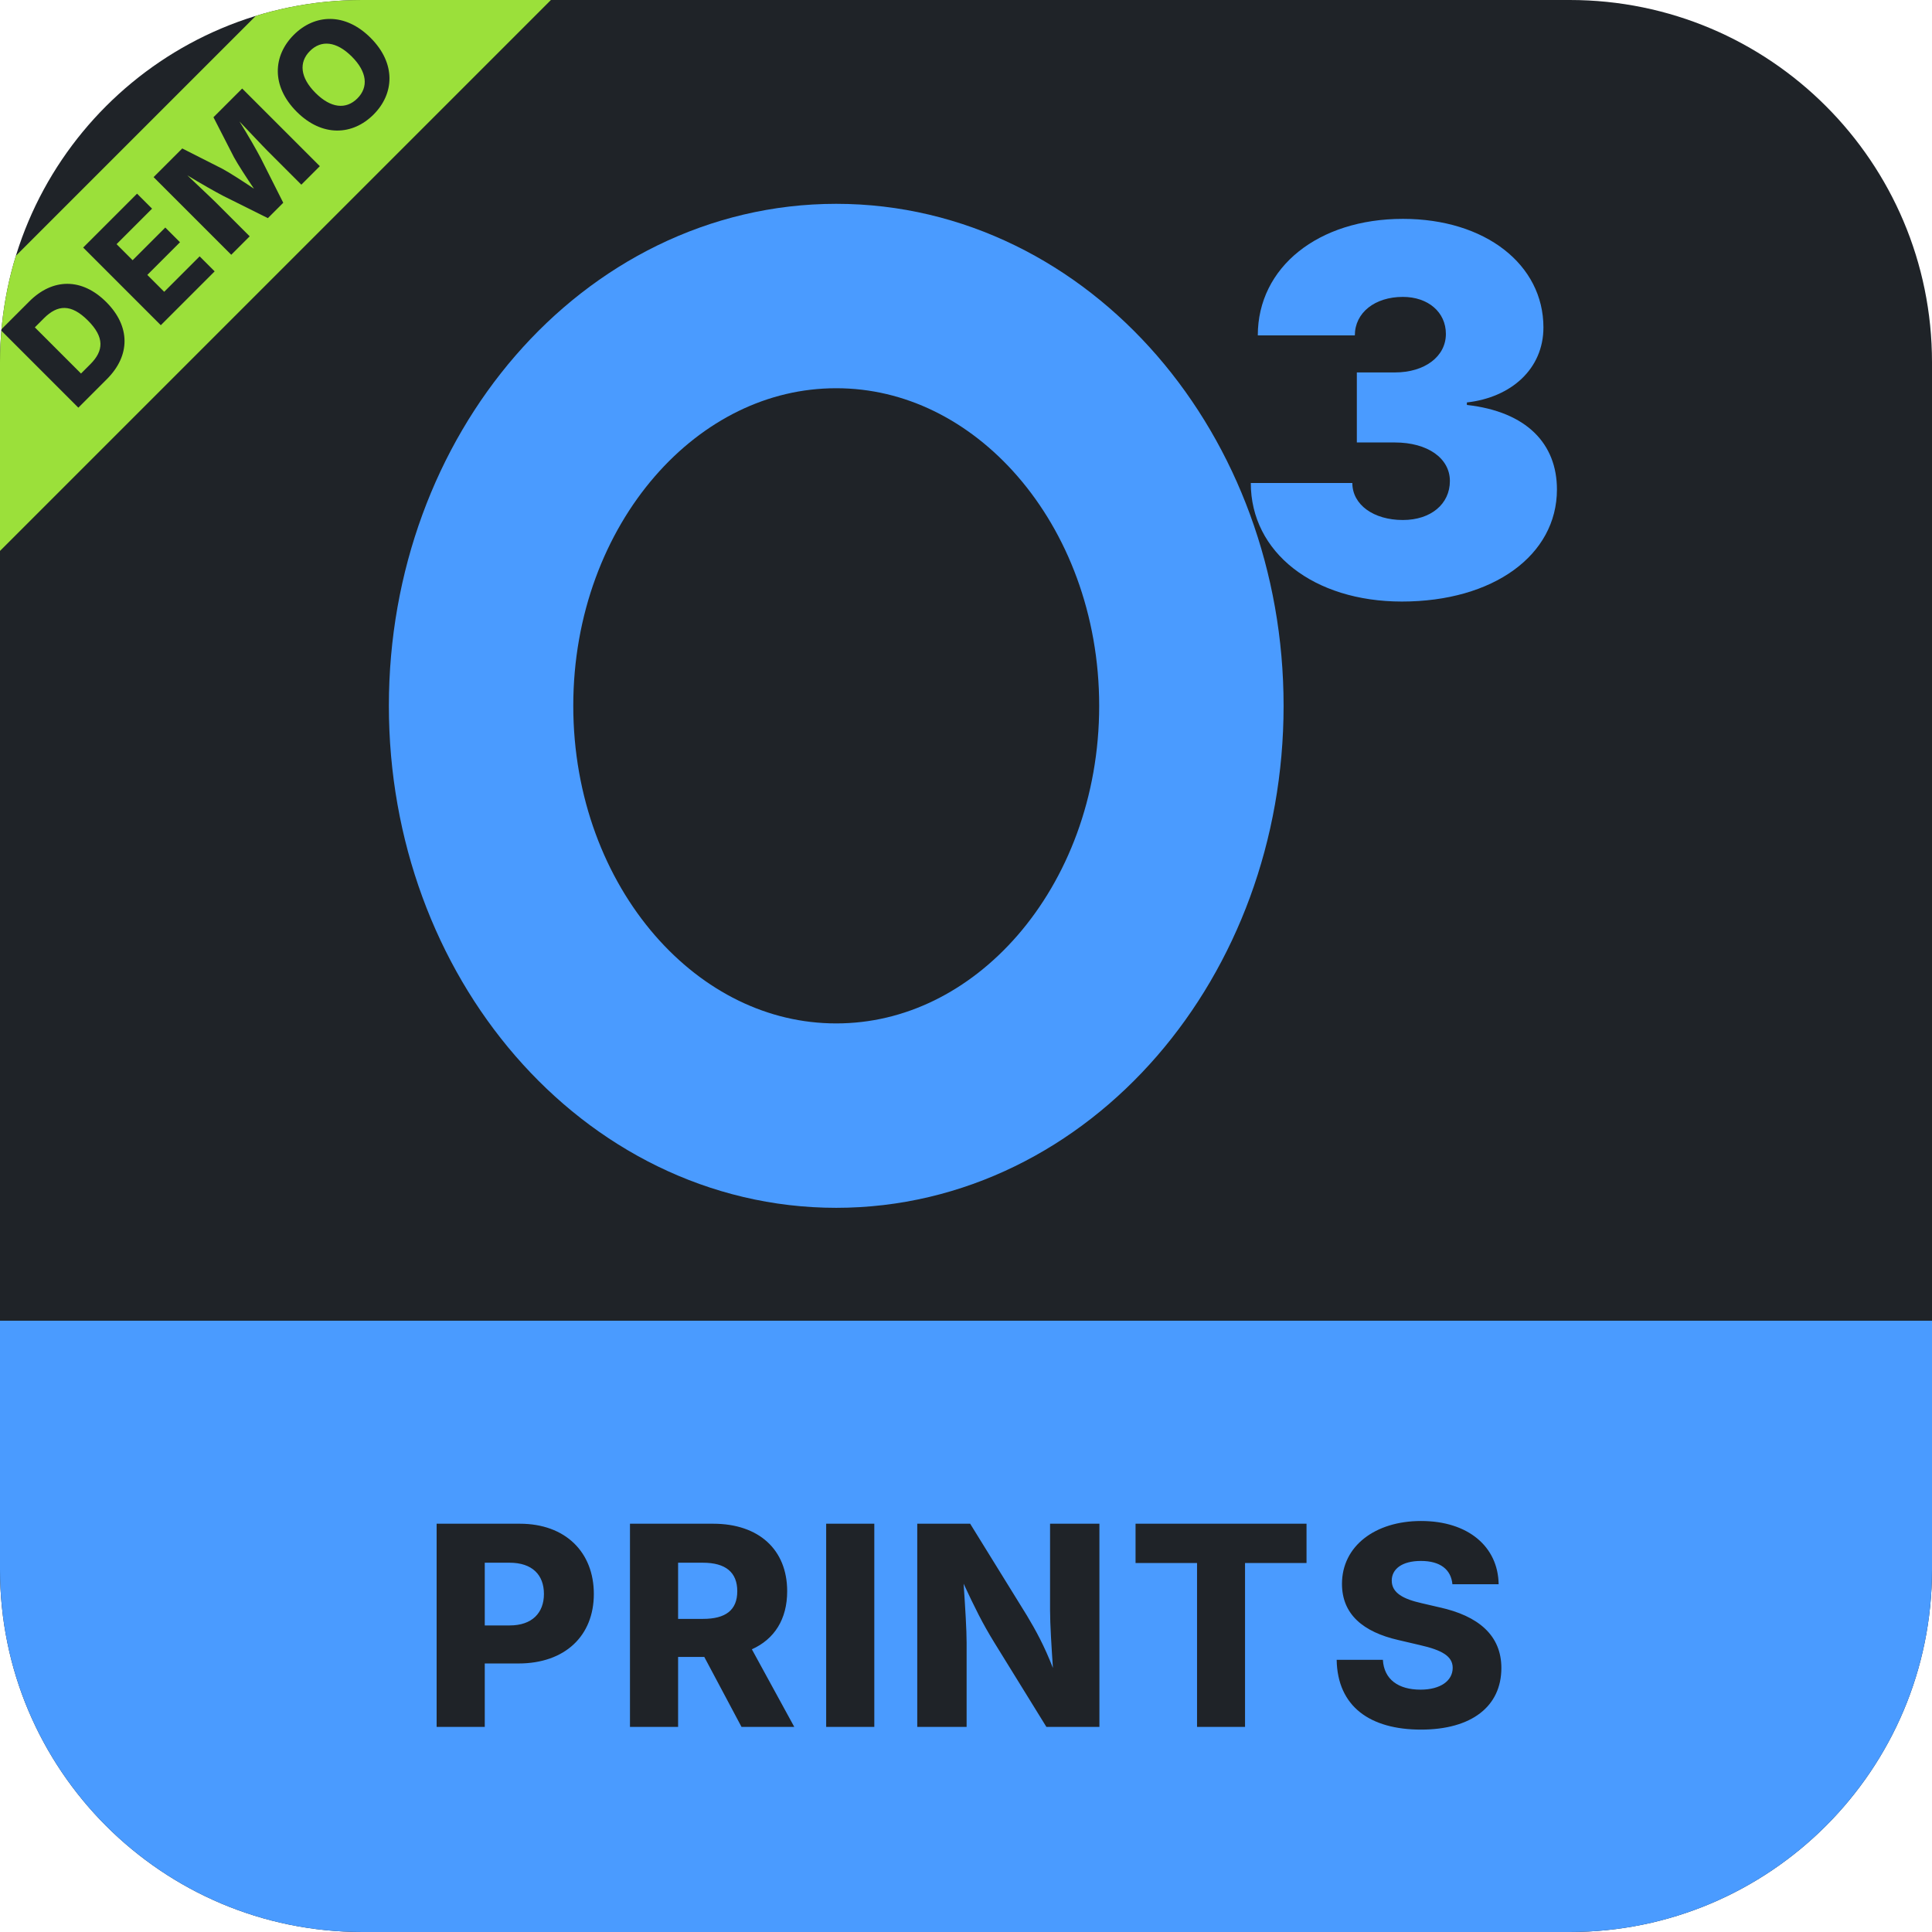
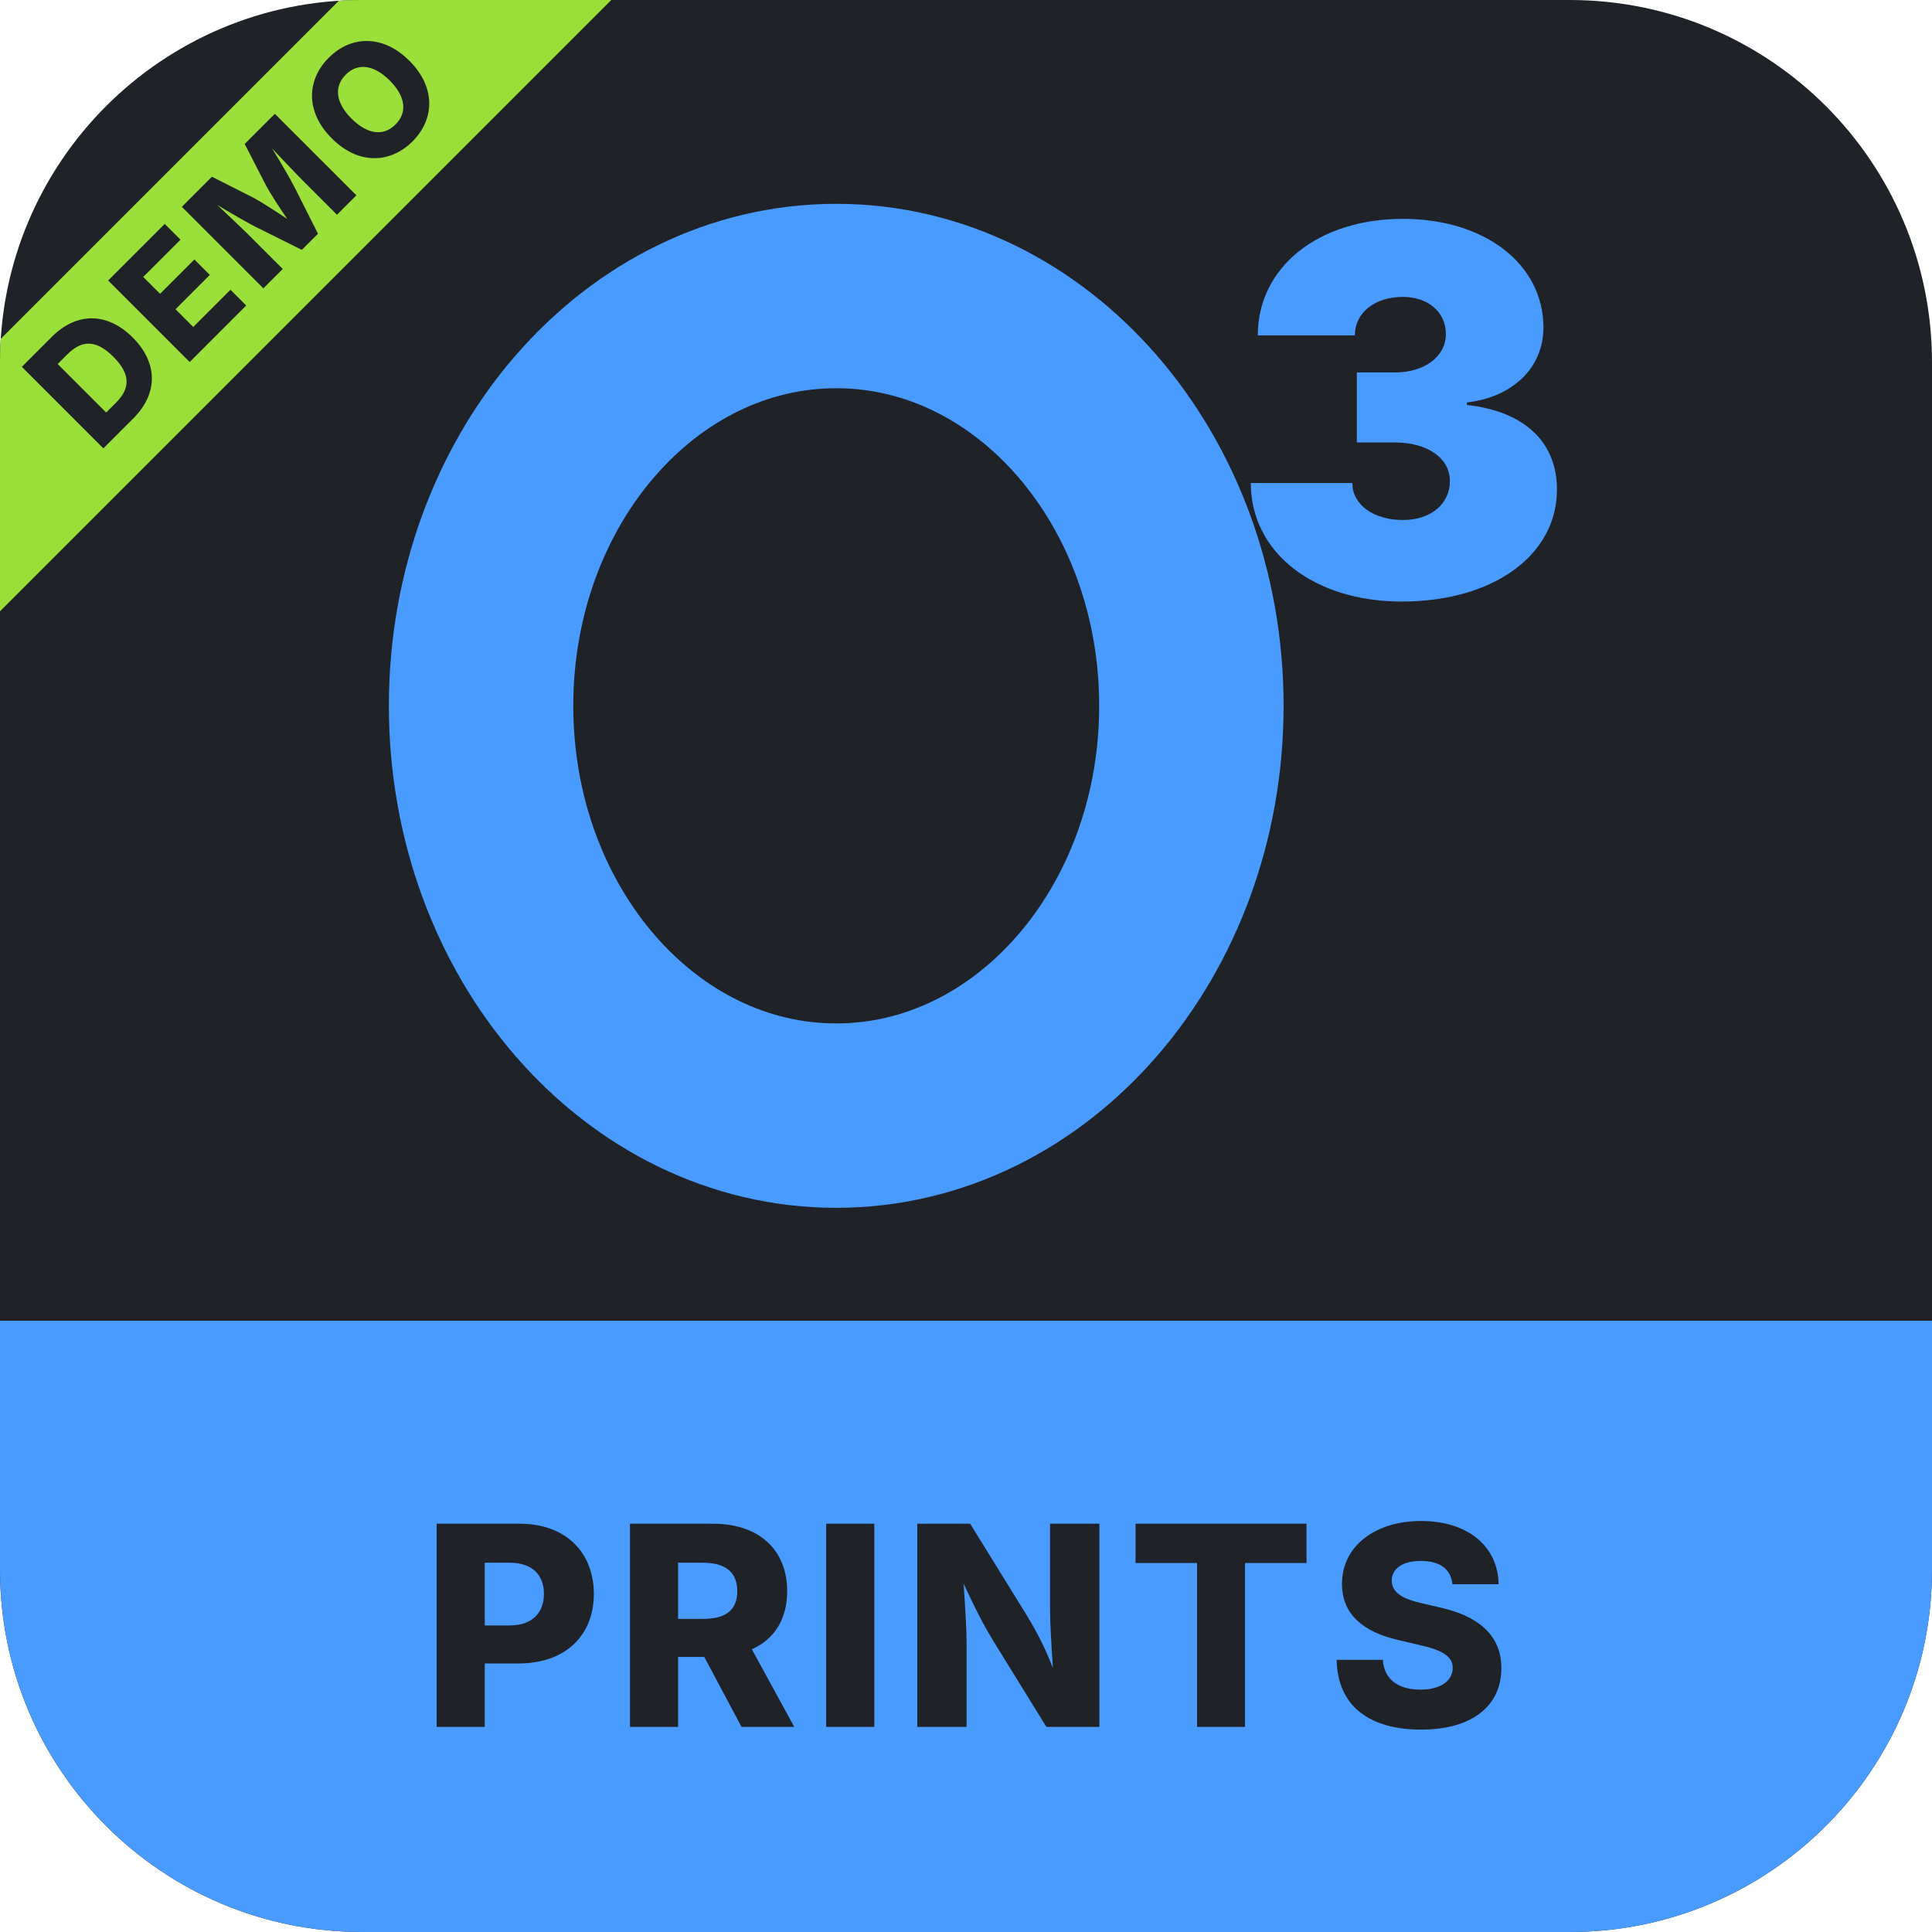
<svg xmlns="http://www.w3.org/2000/svg" viewBox="0 0 512 512">
  <defs>
    <clipPath id="t">
      <rect width="512" height="512" rx="96" />
    </clipPath>
  </defs>
  <rect width="512" height="512" rx="96" fill="#1F2328" />
  <ellipse cx="221.61" cy="187.05" rx="94.12" ry="108.6" fill="none" stroke="#4A9BFF" stroke-width="48.87" />
  <path fill="#4A9BFF" d="M371.509 159.416C395.702 159.416 412.605 147.153 412.605 129.72C412.605 117.657 404.651 109.106 388.742 107.316V106.653C400.475 105.328 409.025 97.771 409.025 86.768C409.025 70.131 393.647 58.001 371.774 58.001C349.37 58.001 333.329 70.794 333.329 88.889H359.047C359.047 82.857 364.35 78.682 371.774 78.682C378.468 78.682 383.175 82.725 383.175 88.492C383.175 94.457 377.607 98.699 369.653 98.699H359.577V117.259H369.653C378.336 117.259 384.235 121.435 384.235 127.467C384.235 133.565 379.198 137.807 371.774 137.807C364.018 137.807 358.384 133.764 358.384 127.997H331.473C331.473 146.424 348.177 159.416 371.509 159.416Z" />
  <path d="M0 350H512V416a96 96 0 0 1-96 96H96a96 96 0 0 1-96-96Z" fill="#4A9BFF" />
  <path fill="#1F2328" d="M115.712 457.64H128.467V440.838H137.392C149.749 440.838 157.373 433.503 157.373 422.411C157.373 411.39 149.894 403.802 137.753 403.802H115.712ZM128.467 430.757V414.136H135.043C141.041 414.136 144.148 417.352 144.148 422.411C144.148 427.397 141.041 430.757 135.079 430.757ZM166.949 457.64H179.704V439.104H186.642L196.506 457.64H210.489L199.252 437.08C205.214 434.407 208.61 429.131 208.61 421.688C208.61 410.703 201.131 403.802 188.99 403.802H166.949ZM179.704 429.023V414.136H186.28C192.278 414.136 195.386 416.665 195.386 421.688C195.386 426.71 192.278 429.023 186.316 429.023ZM231.7 403.802H218.945V457.64H231.7ZM243.083 457.64H256.163V435.346C256.163 431.95 255.802 426.096 255.368 419.701C258.367 426.132 260.354 430.179 263.534 435.346L277.301 457.64H291.356V403.802H278.276V426.71C278.276 430.468 278.674 436.647 279.035 442.031C276.759 436.177 274.519 432.094 272.134 428.119L257.103 403.802H243.083ZM300.933 414.208H317.229V457.64H329.947V414.208H346.243V403.802H300.933ZM376.596 458.363C389.929 458.363 397.878 452.256 397.878 442.031C397.878 433.431 391.844 428.228 381.438 425.952L376.776 424.868C371.971 423.784 368.827 422.194 368.827 418.869C368.827 415.87 371.465 413.666 376.56 413.666C381.69 413.666 384.545 415.943 384.906 419.845H397.155C397.011 409.872 389.062 403.079 376.596 403.079C364.383 403.079 355.639 409.764 355.639 419.737C355.639 427.83 361.275 432.492 370.562 434.623L376.271 435.96C382.16 437.297 384.979 438.923 384.979 441.994C384.979 445.427 381.727 447.776 376.451 447.776C370.634 447.776 366.768 445.102 366.479 439.863H354.229C354.446 452.292 363.118 458.363 376.596 458.363Z" />
  <g clip-path="url(#t)">
-     <path d="M0 72L72 0H146L0 146Z" fill="#9BE03A" />
-     <g transform="translate(54.5 54.5) rotate(-45)">
-       <path fill="#1F2328" d="M-51.008 14.0C-42.16 14.0 -36.691 8.531 -36.691 -0.551C-36.691 -9.633 -42.16 -15.102 -51.008 -15.102H-61.711V14.0ZM-54.816 8.102V-9.203H-51.398C-46.301 -9.203 -43.586 -6.859 -43.586 -0.551C-43.586 5.758 -46.301 8.102 -51.301 8.102ZM-30.805 14.0H-10.629V8.375H-23.91V2.047H-11.664V-3.461H-23.91V-9.477H-10.609V-15.102H-30.805ZM-4.41 14.0H2.504V1.461C2.504 -0.707 2.328 -5.277 2.25 -9.105C3.246 -5.004 4.438 -0.688 5.121 1.461L9.32 14.0H15.082L19.223 1.461C19.926 -0.766 21.156 -5.277 22.113 -9.438C22.035 -5.512 21.859 -0.746 21.859 1.461V14.0H28.793V-15.102H18.031L14.379 -3.773C13.793 -1.781 12.895 2.398 12.23 5.875C11.547 2.398 10.648 -1.781 10.043 -3.773L6.332 -15.102H-4.41ZM48.527 14.391C56.32 14.391 62.355 9.059 62.355 -0.531C62.355 -10.141 56.32 -15.492 48.527 -15.492C40.695 -15.492 34.66 -10.141 34.66 -0.531C34.66 9.02 40.695 14.391 48.527 14.391ZM48.527 8.336C44.289 8.336 41.711 5.211 41.711 -0.531C41.711 -6.293 44.289 -9.438 48.527 -9.438C52.746 -9.438 55.324 -6.312 55.324 -0.531C55.324 5.211 52.746 8.336 48.527 8.336Z" />
+     <path d="M0 90L90 0H162L0 162Z" fill="#9BE03A" />
+     <g transform="translate(62.5 62.5) rotate(-45)">
+       <path fill="#1F2328" d="M-53.408 15.0C-44.118 15.0 -38.376 9.258 -38.376 -0.278C-38.376 -9.814 -44.118 -15.557 -53.408 -15.557H-64.646V15.0ZM-57.407 8.807V-9.363H-53.818C-48.466 -9.363 -45.615 -6.902 -45.615 -0.278C-45.615 6.346 -48.466 8.807 -53.716 8.807ZM-32.295 15.0H-11.11V9.094H-25.056V2.449H-12.197V-3.334H-25.056V-9.65H-11.09V-15.557H-32.295ZM-4.681 15.0H2.579V1.834C2.579 -0.442 2.395 -5.241 2.312 -9.261C3.358 -4.954 4.609 -0.422 5.327 1.834L9.736 15.0H15.786L20.134 1.834C20.872 -0.504 22.164 -5.241 23.169 -9.609C23.087 -5.487 22.902 -0.483 22.902 1.834V15.0H30.183V-15.557H18.883L15.048 -3.662C14.433 -1.57 13.489 2.818 12.792 6.469C12.074 2.818 11.131 -1.57 10.495 -3.662L6.599 -15.557H-4.681ZM50.804 15.41C58.986 15.41 65.323 9.812 65.323 -0.258C65.323 -10.348 58.986 -15.967 50.804 -15.967C42.58 -15.967 36.243 -10.348 36.243 -0.258C36.243 9.771 42.58 15.41 50.804 15.41ZM50.804 9.053C46.354 9.053 43.646 5.771 43.646 -0.258C43.646 -6.308 46.354 -9.609 50.804 -9.609C55.233 -9.609 57.94 -6.328 57.94 -0.258C57.94 5.771 55.233 9.053 50.804 9.053Z" />
    </g>
  </g>
</svg>
